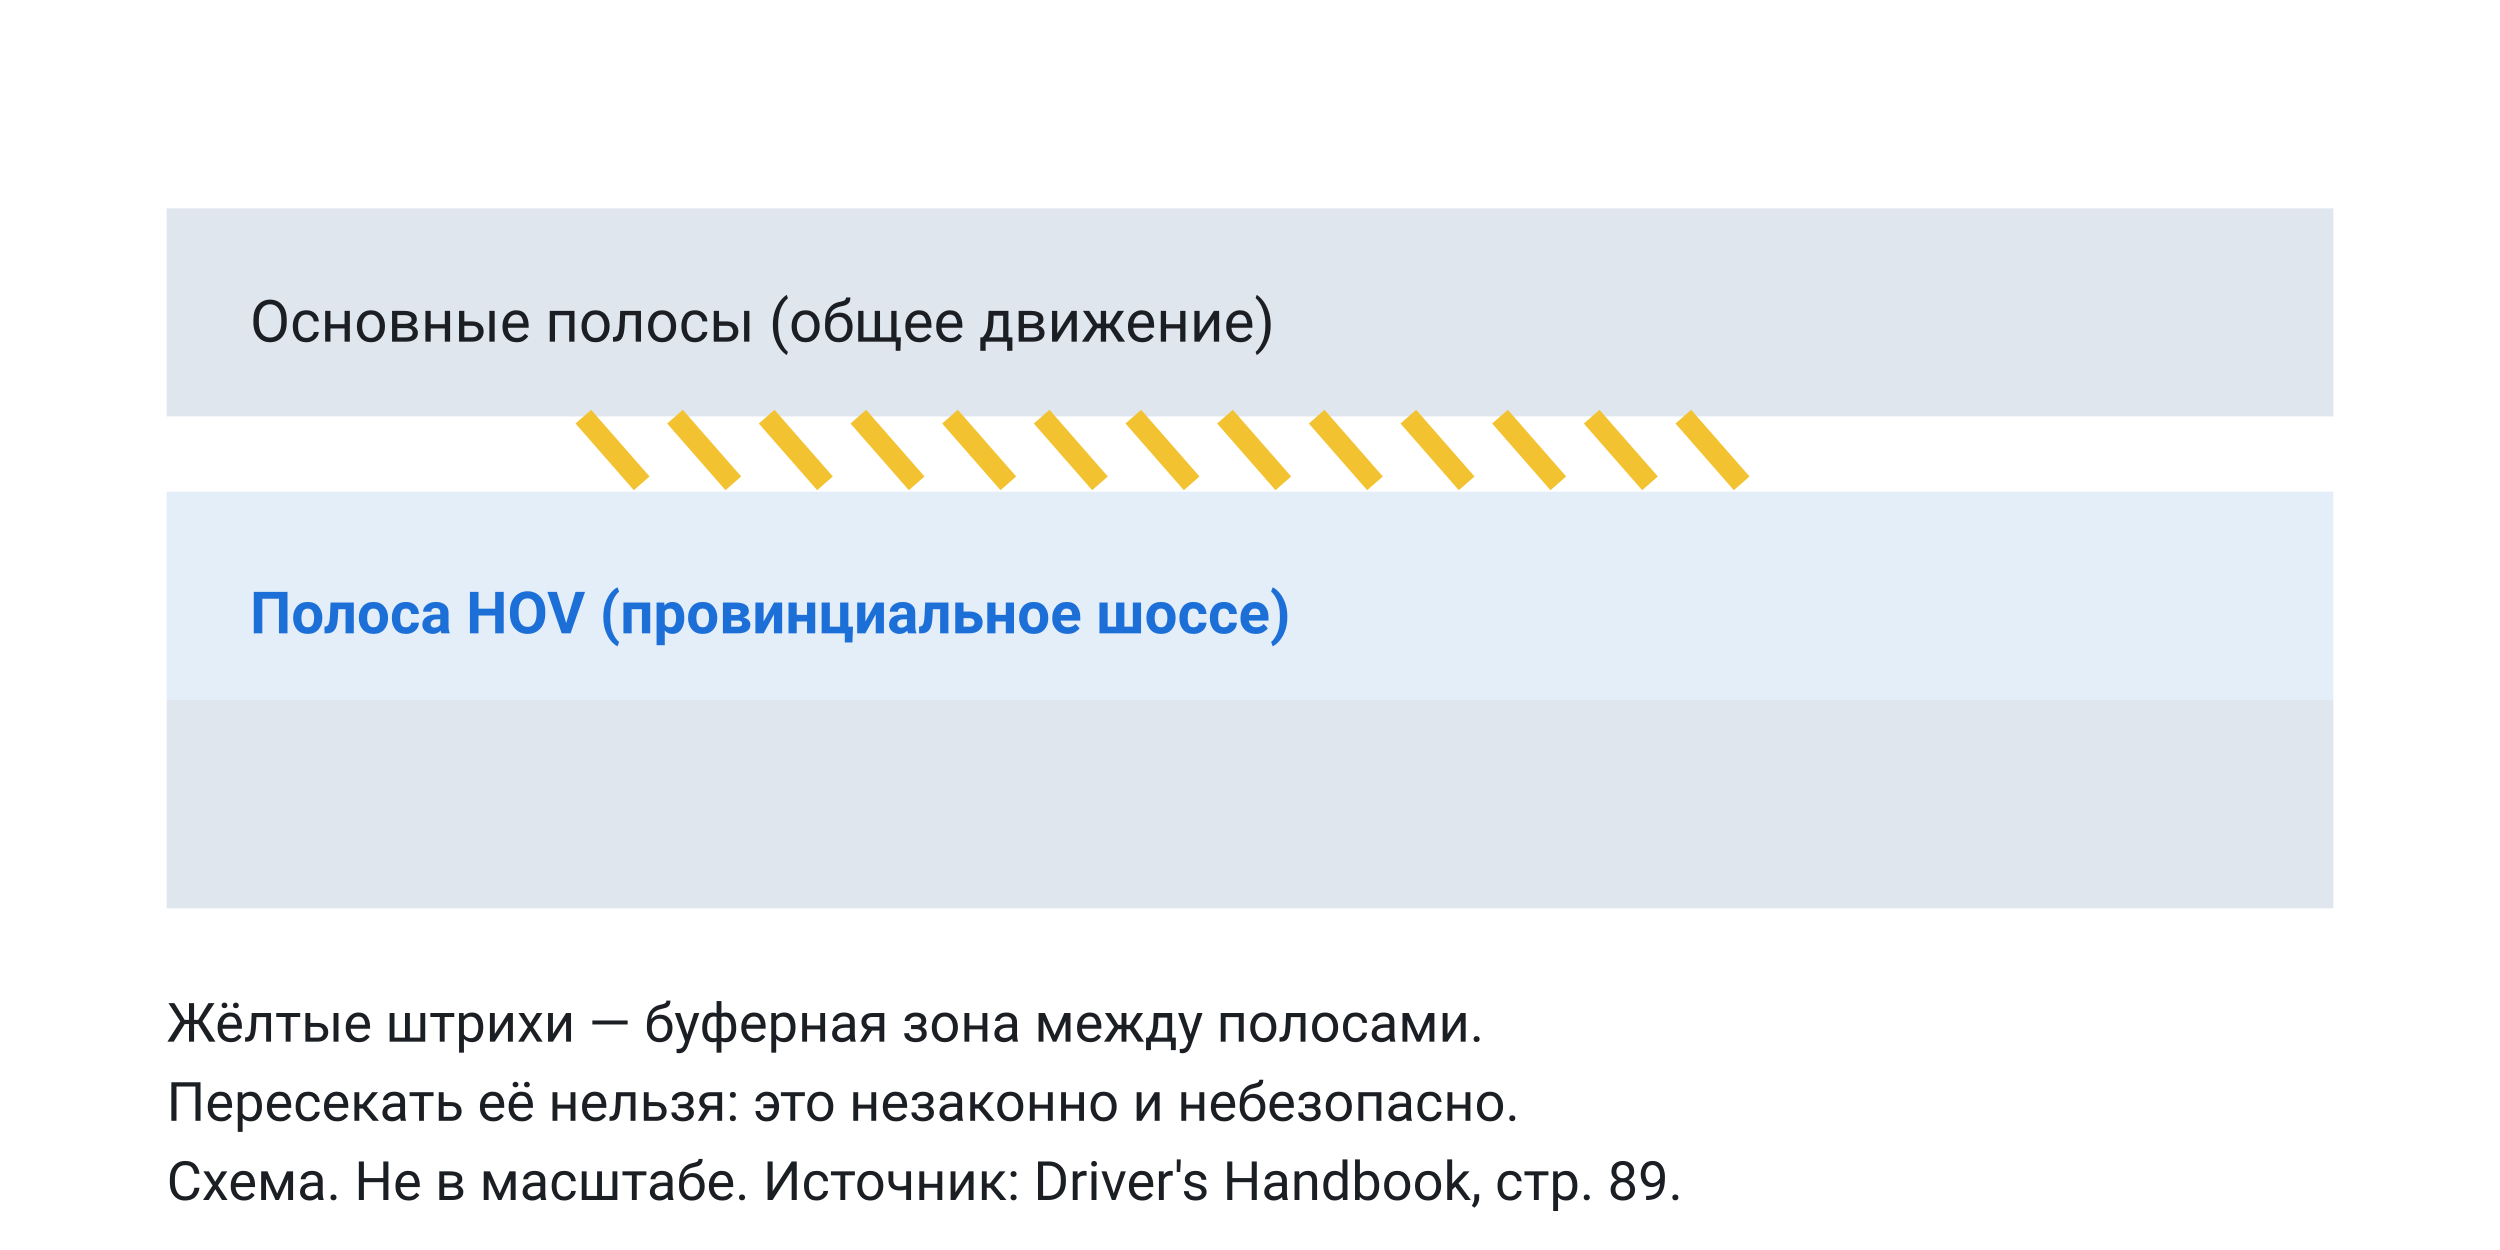
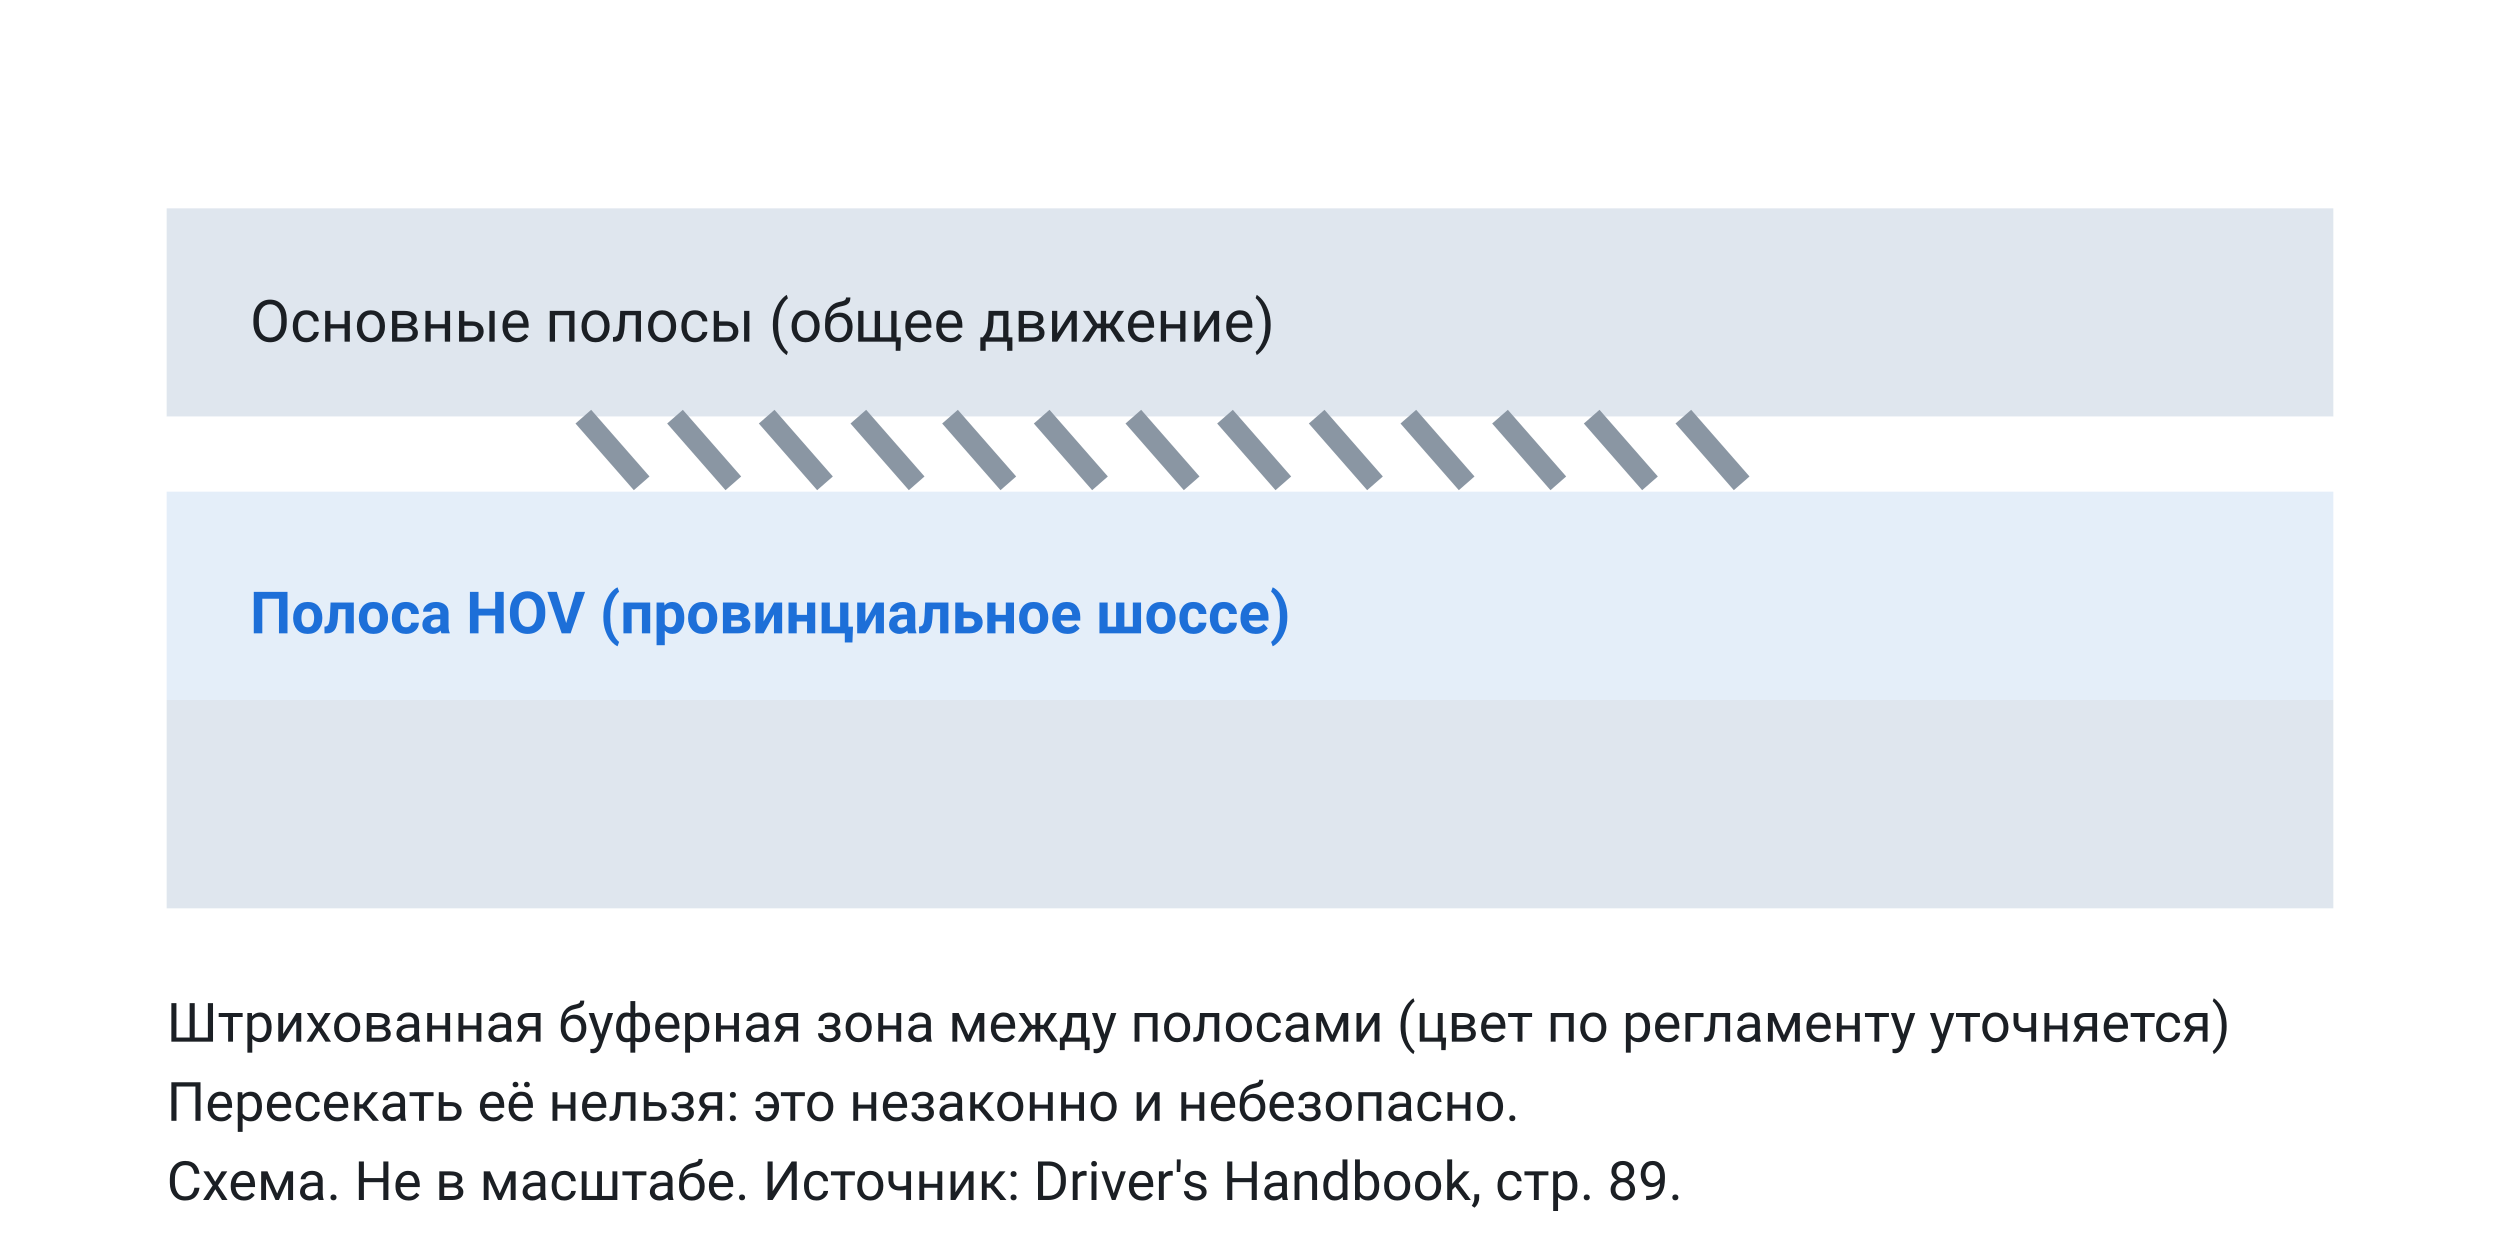
<svg xmlns="http://www.w3.org/2000/svg" viewBox="0 0 600 300" role="img" aria-label="Буферная разметка полосы HOV">
  <rect width="600" height="300" fill="#ffffff" />
  <rect x="40" y="50" width="520" height="50" fill="#dfe6ee" />
  <rect x="40" y="100" width="520" height="18" fill="#ffffff" />
-   <line x1="140" y1="100" x2="154" y2="116" stroke="#f2c230" stroke-width="5" />
-   <line x1="162" y1="100" x2="176" y2="116" stroke="#f2c230" stroke-width="5" />
-   <line x1="184" y1="100" x2="198" y2="116" stroke="#f2c230" stroke-width="5" />
-   <line x1="206" y1="100" x2="220" y2="116" stroke="#f2c230" stroke-width="5" />
-   <line x1="228" y1="100" x2="242" y2="116" stroke="#f2c230" stroke-width="5" />
-   <line x1="250" y1="100" x2="264" y2="116" stroke="#f2c230" stroke-width="5" />
-   <line x1="272" y1="100" x2="286" y2="116" stroke="#f2c230" stroke-width="5" />
-   <line x1="294" y1="100" x2="308" y2="116" stroke="#f2c230" stroke-width="5" />
-   <line x1="316" y1="100" x2="330" y2="116" stroke="#f2c230" stroke-width="5" />
-   <line x1="338" y1="100" x2="352" y2="116" stroke="#f2c230" stroke-width="5" />
-   <line x1="360" y1="100" x2="374" y2="116" stroke="#f2c230" stroke-width="5" />
-   <line x1="382" y1="100" x2="396" y2="116" stroke="#f2c230" stroke-width="5" />
-   <line x1="404" y1="100" x2="418" y2="116" stroke="#f2c230" stroke-width="5" />
+   <line x1="140" y1="100" x2="154" y2="116" stroke="#8a96a3" stroke-width="5" />
+   <line x1="162" y1="100" x2="176" y2="116" stroke="#8a96a3" stroke-width="5" />
+   <line x1="184" y1="100" x2="198" y2="116" stroke="#8a96a3" stroke-width="5" />
+   <line x1="206" y1="100" x2="220" y2="116" stroke="#8a96a3" stroke-width="5" />
+   <line x1="228" y1="100" x2="242" y2="116" stroke="#8a96a3" stroke-width="5" />
+   <line x1="250" y1="100" x2="264" y2="116" stroke="#8a96a3" stroke-width="5" />
+   <line x1="272" y1="100" x2="286" y2="116" stroke="#8a96a3" stroke-width="5" />
+   <line x1="294" y1="100" x2="308" y2="116" stroke="#8a96a3" stroke-width="5" />
+   <line x1="316" y1="100" x2="330" y2="116" stroke="#8a96a3" stroke-width="5" />
+   <line x1="338" y1="100" x2="352" y2="116" stroke="#8a96a3" stroke-width="5" />
+   <line x1="360" y1="100" x2="374" y2="116" stroke="#8a96a3" stroke-width="5" />
+   <line x1="382" y1="100" x2="396" y2="116" stroke="#8a96a3" stroke-width="5" />
+   <line x1="404" y1="100" x2="418" y2="116" stroke="#8a96a3" stroke-width="5" />
  <rect x="40" y="118" width="520" height="50" fill="#e4eef9" />
  <rect x="40" y="168" width="520" height="50" fill="#dfe6ee" />
  <text x="60" y="82" font-family="system-ui,-apple-system,Segoe UI,Roboto,sans-serif" font-size="14" font-weight="normal" fill="#1b1f24" text-anchor="start">Основные полосы (общее движение)</text>
  <text x="60" y="152" font-family="system-ui,-apple-system,Segoe UI,Roboto,sans-serif" font-size="14" font-weight="bold" fill="#1d6fd8" text-anchor="start">Полоса HOV (провинциальное шоссе)</text>
-   <text x="40" y="250" font-family="system-ui,-apple-system,Segoe UI,Roboto,sans-serif" font-size="13" font-weight="normal" fill="#1b1f24" text-anchor="start">Жёлтые штрихи — буферная зона между полосами.</text>
+   <text x="40" y="250" font-family="system-ui,-apple-system,Segoe UI,Roboto,sans-serif" font-size="13" font-weight="normal" fill="#1b1f24" text-anchor="start">Штрихованная буферная зона между полосами (цвет по регламенту уточняется)</text>
  <text x="40" y="269" font-family="system-ui,-apple-system,Segoe UI,Roboto,sans-serif" font-size="13" font-weight="normal" fill="#1b1f24" text-anchor="start">Пересекать её нельзя: это незаконно и небезопасно.</text>
  <text x="40" y="288" font-family="system-ui,-apple-system,Segoe UI,Roboto,sans-serif" font-size="13" font-weight="normal" fill="#1b1f24" text-anchor="start">Схема. Не в масштабе. Источник: Driver's Handbook, стр. 89.</text>
</svg>
